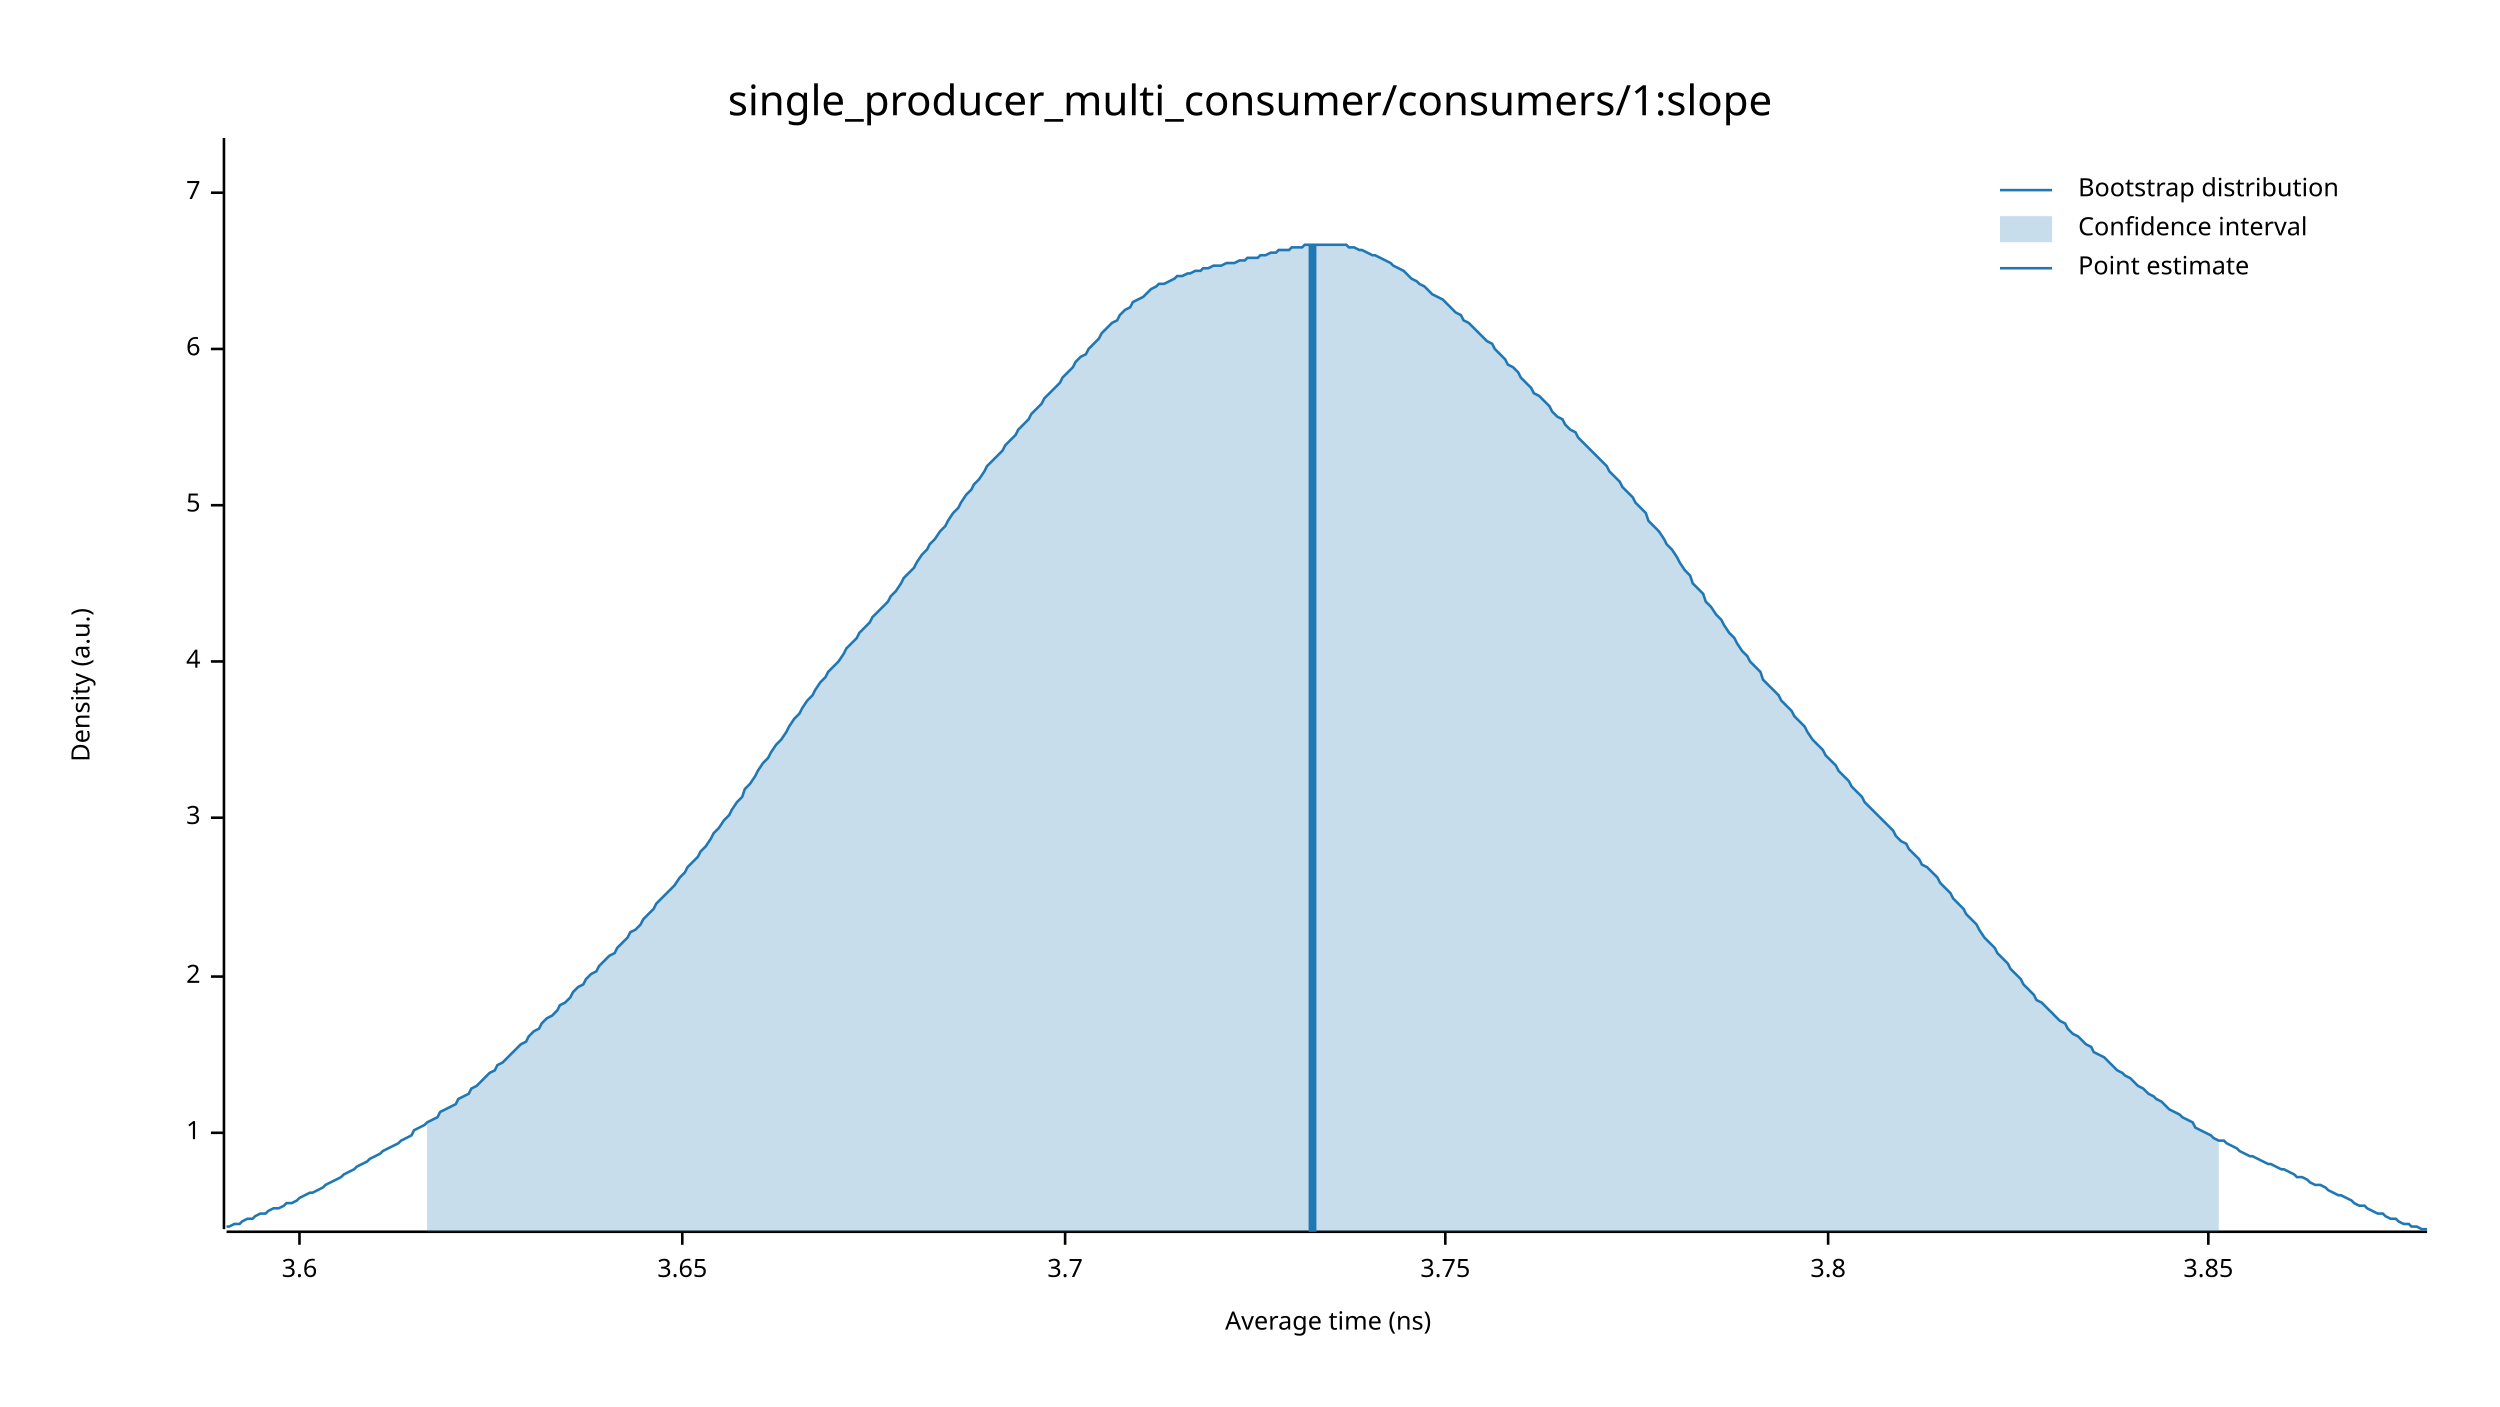
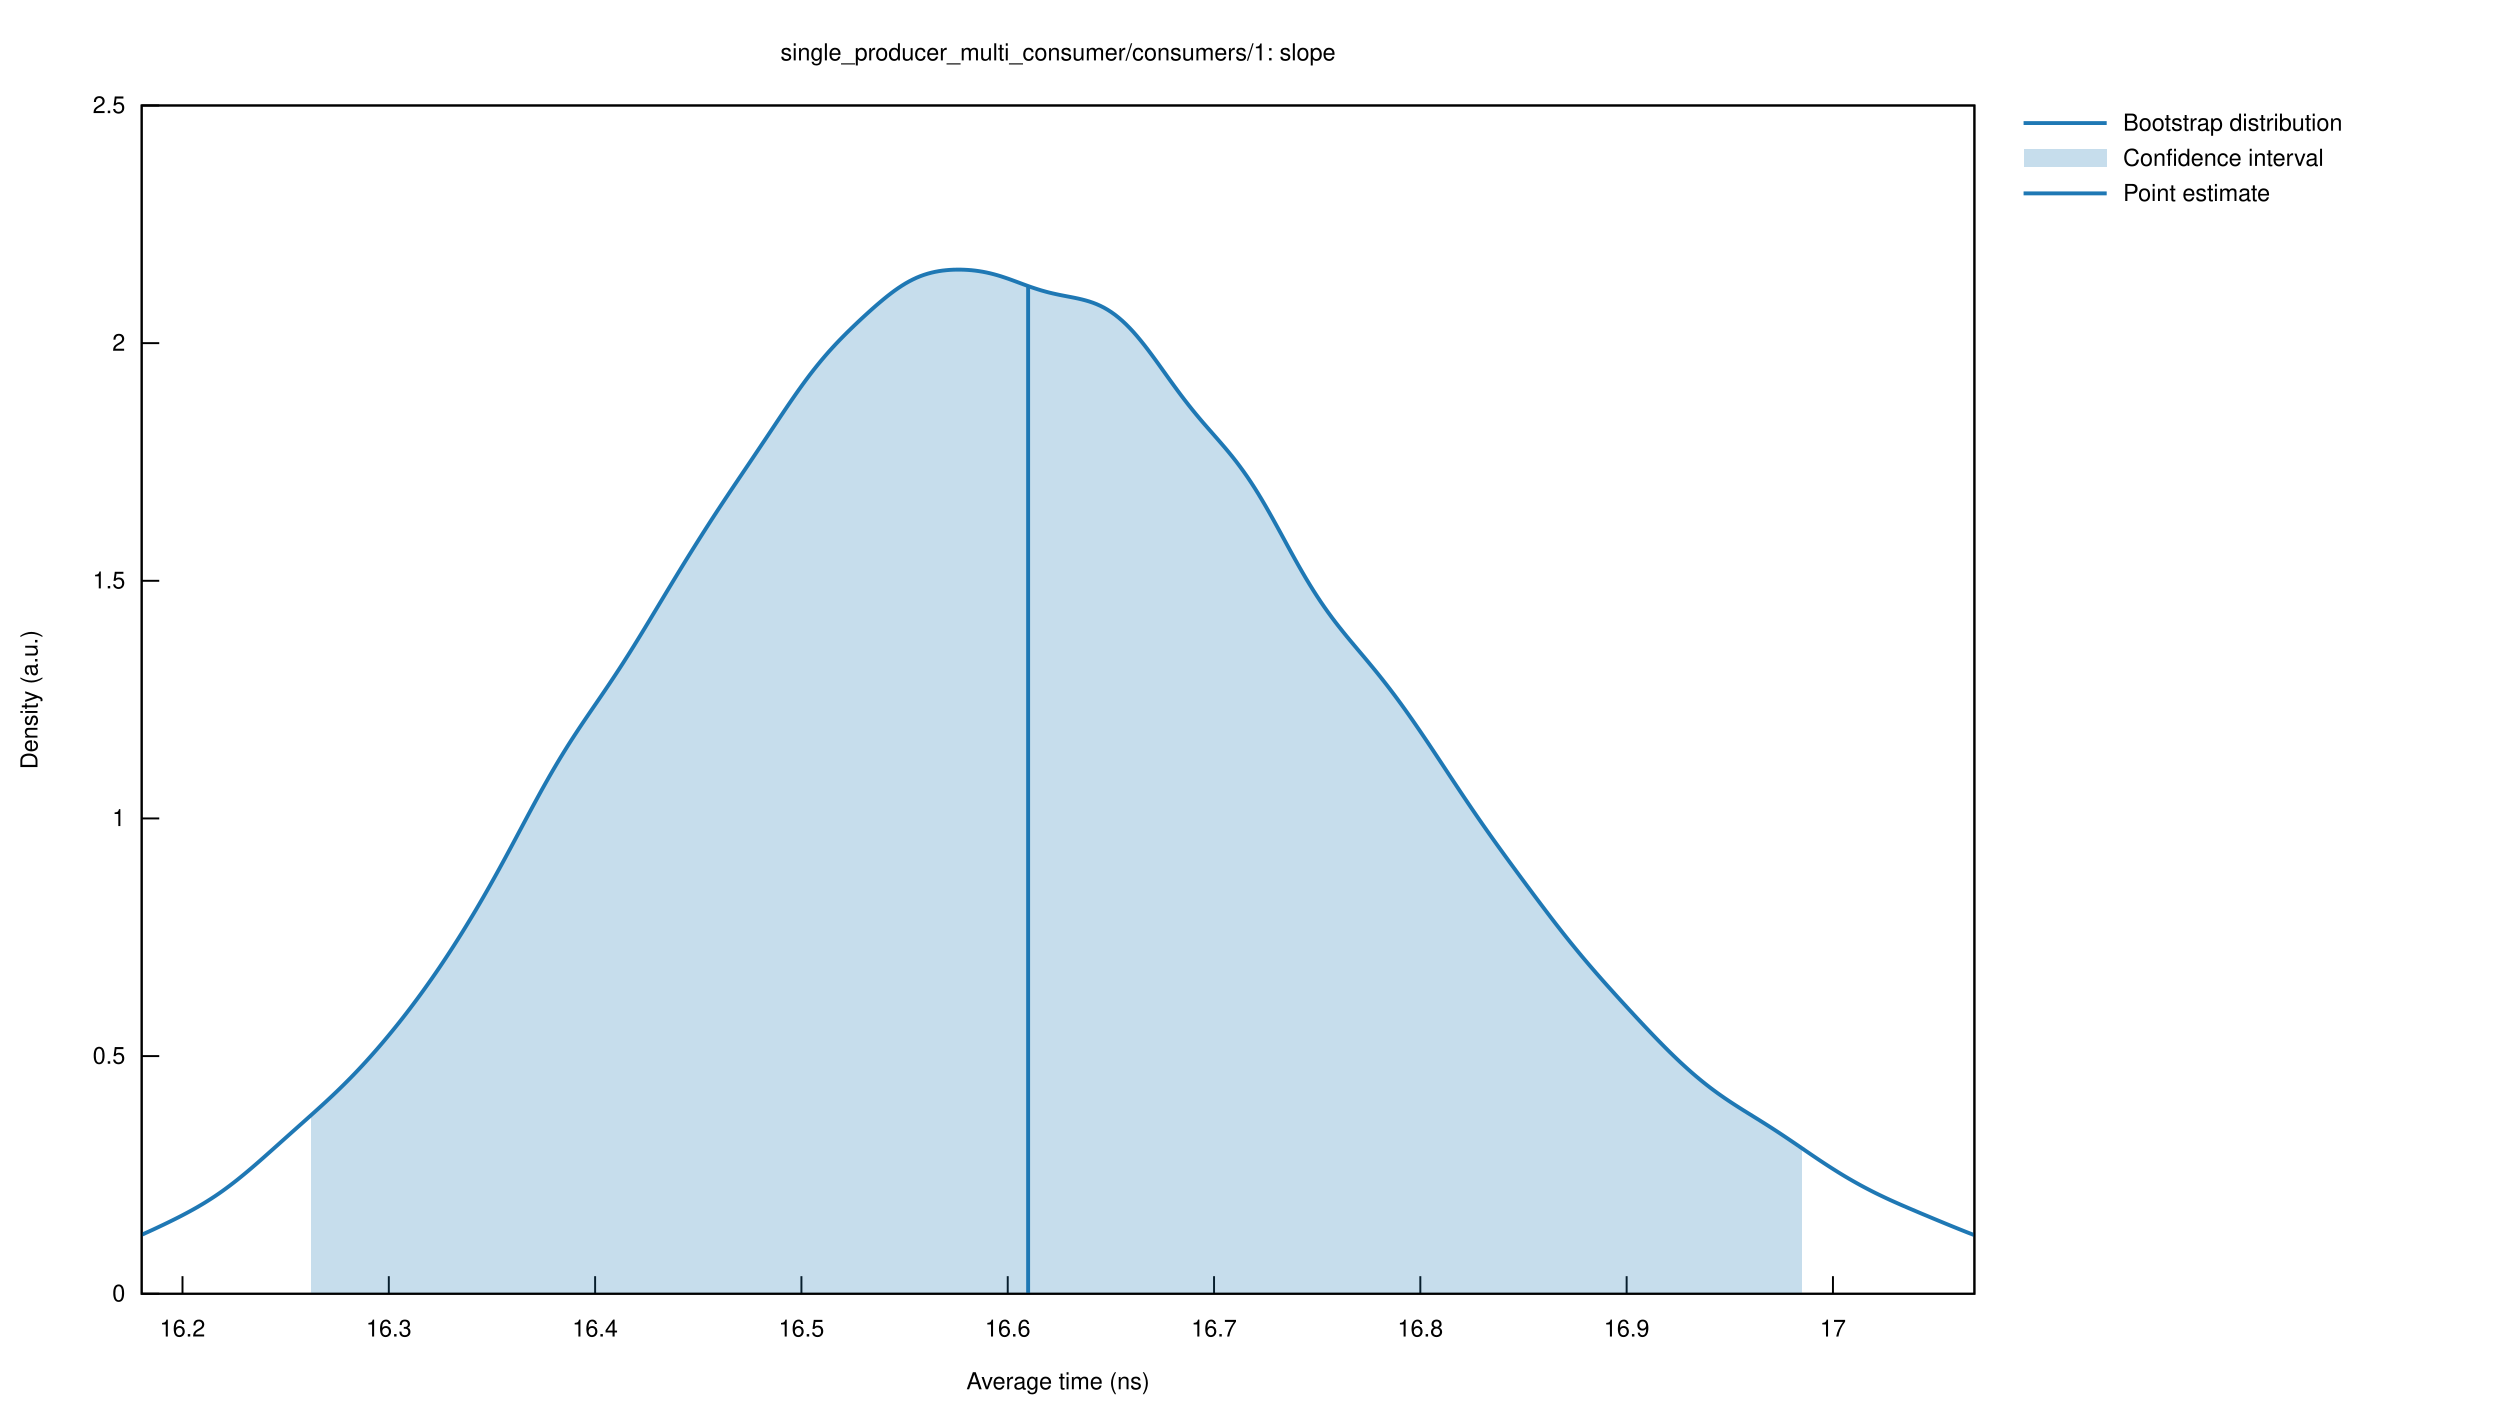
- <svg xmlns="http://www.w3.org/2000/svg" width="960" height="540" viewBox="0 0 960 540">
-   <text x="480" y="32" dy="0.76em" text-anchor="middle" font-family="sans-serif" font-size="16.129" opacity="1" fill="#000000">
- single_producer_multi_consumer/consumers/1:slope
- </text>
-   <text x="27" y="263" dy="0.76em" text-anchor="middle" font-family="sans-serif" font-size="9.677" opacity="1" fill="#000000" transform="rotate(270, 27, 263)">
- Density (a.u.)
- </text>
-   <text x="510" y="513" dy="-0.5ex" text-anchor="middle" font-family="sans-serif" font-size="9.677" opacity="1" fill="#000000">
- Average time (ns)
- </text>
-   <polyline fill="none" opacity="1" stroke="#000000" stroke-width="1" points="86,53 86,472 " />
-   <text x="77" y="435" dy="0.5ex" text-anchor="end" font-family="sans-serif" font-size="9.677" opacity="1" fill="#000000">
- 1
- </text>
-   <polyline fill="none" opacity="1" stroke="#000000" stroke-width="1" points="81,435 86,435 " />
-   <text x="77" y="375" dy="0.5ex" text-anchor="end" font-family="sans-serif" font-size="9.677" opacity="1" fill="#000000">
- 2
- </text>
-   <polyline fill="none" opacity="1" stroke="#000000" stroke-width="1" points="81,375 86,375 " />
-   <text x="77" y="314" dy="0.5ex" text-anchor="end" font-family="sans-serif" font-size="9.677" opacity="1" fill="#000000">
- 3
- </text>
-   <polyline fill="none" opacity="1" stroke="#000000" stroke-width="1" points="81,314 86,314 " />
-   <text x="77" y="254" dy="0.5ex" text-anchor="end" font-family="sans-serif" font-size="9.677" opacity="1" fill="#000000">
- 4
- </text>
-   <polyline fill="none" opacity="1" stroke="#000000" stroke-width="1" points="81,254 86,254 " />
-   <text x="77" y="194" dy="0.5ex" text-anchor="end" font-family="sans-serif" font-size="9.677" opacity="1" fill="#000000">
- 5
- </text>
-   <polyline fill="none" opacity="1" stroke="#000000" stroke-width="1" points="81,194 86,194 " />
-   <text x="77" y="134" dy="0.5ex" text-anchor="end" font-family="sans-serif" font-size="9.677" opacity="1" fill="#000000">
- 6
- </text>
-   <polyline fill="none" opacity="1" stroke="#000000" stroke-width="1" points="81,134 86,134 " />
-   <text x="77" y="74" dy="0.5ex" text-anchor="end" font-family="sans-serif" font-size="9.677" opacity="1" fill="#000000">
- 7
- </text>
-   <polyline fill="none" opacity="1" stroke="#000000" stroke-width="1" points="81,74 86,74 " />
-   <polyline fill="none" opacity="1" stroke="#000000" stroke-width="1" points="87,473 932,473 " />
-   <text x="115" y="483" dy="0.76em" text-anchor="middle" font-family="sans-serif" font-size="9.677" opacity="1" fill="#000000">
- 3.6
- </text>
-   <polyline fill="none" opacity="1" stroke="#000000" stroke-width="1" points="115,473 115,478 " />
-   <text x="262" y="483" dy="0.76em" text-anchor="middle" font-family="sans-serif" font-size="9.677" opacity="1" fill="#000000">
- 3.65
- </text>
-   <polyline fill="none" opacity="1" stroke="#000000" stroke-width="1" points="262,473 262,478 " />
-   <text x="409" y="483" dy="0.76em" text-anchor="middle" font-family="sans-serif" font-size="9.677" opacity="1" fill="#000000">
- 3.7
- </text>
-   <polyline fill="none" opacity="1" stroke="#000000" stroke-width="1" points="409,473 409,478 " />
-   <text x="555" y="483" dy="0.76em" text-anchor="middle" font-family="sans-serif" font-size="9.677" opacity="1" fill="#000000">
- 3.75
- </text>
-   <polyline fill="none" opacity="1" stroke="#000000" stroke-width="1" points="555,473 555,478 " />
-   <text x="702" y="483" dy="0.76em" text-anchor="middle" font-family="sans-serif" font-size="9.677" opacity="1" fill="#000000">
- 3.8
- </text>
-   <polyline fill="none" opacity="1" stroke="#000000" stroke-width="1" points="702,473 702,478 " />
-   <text x="848" y="483" dy="0.76em" text-anchor="middle" font-family="sans-serif" font-size="9.677" opacity="1" fill="#000000">
- 3.85
- </text>
-   <polyline fill="none" opacity="1" stroke="#000000" stroke-width="1" points="848,473 848,478 " />
-   <polyline fill="none" opacity="1" stroke="#1F78B4" stroke-width="1" points="87,471 88,471 90,470 92,470 93,469 95,468 97,468 98,467 100,466 102,466 103,465 105,464 107,464 109,463 110,462 112,462 114,461 115,460 117,459 119,458 120,458 122,457 124,456 125,455 127,454 129,453 131,452 132,451 134,450 136,449 137,448 139,447 141,446 142,445 144,444 146,443 147,442 149,441 151,440 153,439 154,438 156,437 158,436 159,434 161,433 163,432 164,431 166,430 168,429 169,427 171,426 173,425 175,424 176,422 178,421 180,420 181,418 183,417 185,415 186,414 188,412 190,411 191,409 193,408 195,406 197,404 198,403 200,401 202,400 203,398 205,396 207,395 208,393 210,391 212,390 214,388 215,386 217,385 219,383 220,381 222,379 224,378 225,376 227,374 229,373 230,371 232,369 234,367 236,366 237,364 239,362 241,360 242,358 244,357 246,355 247,353 249,351 251,349 252,347 254,345 256,343 258,341 259,340 261,337 263,335 264,333 266,331 268,329 269,327 271,325 273,322 274,320 276,318 278,315 280,313 281,311 283,308 285,306 286,303 288,301 290,298 291,296 293,293 295,291 296,289 298,286 300,284 302,281 303,279 305,276 307,274 308,272 310,269 312,267 313,265 315,262 317,260 318,258 320,256 322,254 324,251 325,249 327,247 329,245 330,243 332,241 334,239 335,237 337,235 339,233 341,231 342,229 344,227 346,224 347,222 349,220 351,218 352,216 354,213 356,211 357,209 359,207 361,204 363,202 364,200 366,197 368,195 369,193 371,190 373,188 374,186 376,184 378,181 379,179 381,177 383,175 385,173 386,171 388,169 390,167 391,165 393,163 395,161 396,159 398,157 400,155 401,153 403,151 405,149 407,147 408,145 410,143 412,141 413,139 415,137 417,136 418,134 420,132 422,130 423,128 425,126 427,124 429,123 430,121 432,119 434,118 435,116 437,115 439,114 440,113 442,111 444,110 445,109 447,109 449,108 451,107 452,106 454,106 456,105 457,105 459,104 461,104 462,103 464,103 466,102 468,102 469,102 471,101 473,101 474,101 476,100 478,100 479,99 481,99 483,99 484,98 486,98 488,97 490,97 491,96 493,96 495,96 496,95 498,95 500,95 501,94 503,94 505,94 506,94 508,94 510,94 512,94 513,94 515,94 517,94 518,95 520,95 522,96 523,96 525,97 527,98 528,98 530,99 532,100 534,101 535,102 537,103 539,104 540,105 542,107 544,108 545,109 547,110 549,112 550,113 552,114 554,115 556,117 557,118 559,120 561,121 562,123 564,124 566,126 567,127 569,129 571,131 573,132 574,134 576,136 578,138 579,140 581,141 583,143 584,145 586,147 588,149 589,151 591,152 593,154 595,156 596,158 598,160 600,161 601,163 603,165 605,166 606,168 608,170 610,172 611,173 613,175 615,177 617,179 618,181 620,183 622,185 623,187 625,189 627,191 628,193 630,195 632,197 633,200 635,202 637,204 639,207 640,209 642,211 644,214 645,216 647,219 649,221 650,224 652,226 654,228 655,231 657,233 659,236 661,238 662,240 664,243 666,245 667,247 669,250 671,252 672,254 674,256 676,258 677,261 679,263 681,265 683,267 684,269 686,271 688,273 689,275 691,277 693,279 694,281 696,284 698,286 700,288 701,290 703,292 705,294 706,296 708,298 710,300 711,302 713,304 715,306 716,308 718,310 720,312 722,314 723,315 725,317 727,319 728,321 730,323 732,324 733,326 735,328 737,330 738,332 740,333 742,335 744,337 745,339 747,341 749,343 750,345 752,347 754,349 755,351 757,353 759,355 760,357 762,360 764,362 766,364 767,366 769,368 771,370 772,372 774,374 776,376 777,378 779,380 781,382 782,384 784,385 786,387 788,389 789,390 791,392 793,393 794,395 796,397 798,398 799,399 801,401 803,402 804,404 806,405 808,406 810,408 811,409 813,411 815,412 816,413 818,414 820,416 821,417 823,418 825,420 827,421 828,422 830,423 832,425 833,426 835,427 837,428 838,429 840,430 842,431 843,433 845,434 847,435 849,436 850,437 852,438 854,438 855,439 857,440 859,441 860,442 862,443 864,444 865,444 867,445 869,446 871,447 872,447 874,448 876,449 877,449 879,450 881,451 882,452 884,452 886,453 887,454 889,455 891,455 893,456 894,457 896,458 898,459 899,459 901,460 903,461 904,462 906,463 908,463 909,464 911,465 913,466 915,466 916,467 918,468 920,468 921,469 923,470 925,470 926,471 928,471 930,472 932,472 " />
-   <polygon opacity="0.25" fill="#1F78B4" points="164,431 166,430 168,429 169,427 171,426 173,425 175,424 176,422 178,421 180,420 181,418 183,417 185,415 186,414 188,412 190,411 191,409 193,408 195,406 197,404 198,403 200,401 202,400 203,398 205,396 207,395 208,393 210,391 212,390 214,388 215,386 217,385 219,383 220,381 222,379 224,378 225,376 227,374 229,373 230,371 232,369 234,367 236,366 237,364 239,362 241,360 242,358 244,357 246,355 247,353 249,351 251,349 252,347 254,345 256,343 258,341 259,340 261,337 263,335 264,333 266,331 268,329 269,327 271,325 273,322 274,320 276,318 278,315 280,313 281,311 283,308 285,306 286,303 288,301 290,298 291,296 293,293 295,291 296,289 298,286 300,284 302,281 303,279 305,276 307,274 308,272 310,269 312,267 313,265 315,262 317,260 318,258 320,256 322,254 324,251 325,249 327,247 329,245 330,243 332,241 334,239 335,237 337,235 339,233 341,231 342,229 344,227 346,224 347,222 349,220 351,218 352,216 354,213 356,211 357,209 359,207 361,204 363,202 364,200 366,197 368,195 369,193 371,190 373,188 374,186 376,184 378,181 379,179 381,177 383,175 385,173 386,171 388,169 390,167 391,165 393,163 395,161 396,159 398,157 400,155 401,153 403,151 405,149 407,147 408,145 410,143 412,141 413,139 415,137 417,136 418,134 420,132 422,130 423,128 425,126 427,124 429,123 430,121 432,119 434,118 435,116 437,115 439,114 440,113 442,111 444,110 445,109 447,109 449,108 451,107 452,106 454,106 456,105 457,105 459,104 461,104 462,103 464,103 466,102 468,102 469,102 471,101 473,101 474,101 476,100 478,100 479,99 481,99 483,99 484,98 486,98 488,97 490,97 491,96 493,96 495,96 496,95 498,95 500,95 501,94 503,94 505,94 506,94 508,94 510,94 512,94 513,94 515,94 517,94 518,95 520,95 522,96 523,96 525,97 527,98 528,98 530,99 532,100 534,101 535,102 537,103 539,104 540,105 542,107 544,108 545,109 547,110 549,112 550,113 552,114 554,115 556,117 557,118 559,120 561,121 562,123 564,124 566,126 567,127 569,129 571,131 573,132 574,134 576,136 578,138 579,140 581,141 583,143 584,145 586,147 588,149 589,151 591,152 593,154 595,156 596,158 598,160 600,161 601,163 603,165 605,166 606,168 608,170 610,172 611,173 613,175 615,177 617,179 618,181 620,183 622,185 623,187 625,189 627,191 628,193 630,195 632,197 633,200 635,202 637,204 639,207 640,209 642,211 644,214 645,216 647,219 649,221 650,224 652,226 654,228 655,231 657,233 659,236 661,238 662,240 664,243 666,245 667,247 669,250 671,252 672,254 674,256 676,258 677,261 679,263 681,265 683,267 684,269 686,271 688,273 689,275 691,277 693,279 694,281 696,284 698,286 700,288 701,290 703,292 705,294 706,296 708,298 710,300 711,302 713,304 715,306 716,308 718,310 720,312 722,314 723,315 725,317 727,319 728,321 730,323 732,324 733,326 735,328 737,330 738,332 740,333 742,335 744,337 745,339 747,341 749,343 750,345 752,347 754,349 755,351 757,353 759,355 760,357 762,360 764,362 766,364 767,366 769,368 771,370 772,372 774,374 776,376 777,378 779,380 781,382 782,384 784,385 786,387 788,389 789,390 791,392 793,393 794,395 796,397 798,398 799,399 801,401 803,402 804,404 806,405 808,406 810,408 811,409 813,411 815,412 816,413 818,414 820,416 821,417 823,418 825,420 827,421 828,422 830,423 832,425 833,426 835,427 837,428 838,429 840,430 842,431 843,433 845,434 847,435 849,436 850,437 852,438 852,473 164,473 " />
-   <polyline fill="none" opacity="1" stroke="#1F78B4" stroke-width="3" points="504,473 504,94 " />
-   <text x="798" y="68" dy="0.76em" text-anchor="start" font-family="sans-serif" font-size="9.677" opacity="1" fill="#000000">
- Bootstrap distribution
- </text>
-   <text x="798" y="83" dy="0.76em" text-anchor="start" font-family="sans-serif" font-size="9.677" opacity="1" fill="#000000">
- Confidence interval
- </text>
-   <text x="798" y="98" dy="0.76em" text-anchor="start" font-family="sans-serif" font-size="9.677" opacity="1" fill="#000000">
- Point estimate
- </text>
-   <polyline fill="none" opacity="1" stroke="#1F78B4" stroke-width="1" points="768,73 788,73 " />
-   <rect x="768" y="83" width="20" height="10" opacity="0.25" fill="#1F78B4" stroke="none" />
-   <polyline fill="none" opacity="1" stroke="#1F78B4" stroke-width="1" points="768,103 788,103 " />
+ <svg xmlns="http://www.w3.org/2000/svg" xmlns:xlink="http://www.w3.org/1999/xlink" viewBox="0 0 1280 720">
+   <g id="gnuplot_canvas">
+     <rect x="0" y="0" width="1280" height="720" fill="none" />
+     <defs>
+       <circle id="gpDot" r="0.5" stroke-width="0.5" stroke="currentColor" />
+       <path id="gpPt0" stroke-width="0.222" stroke="currentColor" d="M-1,0 h2 M0,-1 v2" />
+       <path id="gpPt1" stroke-width="0.222" stroke="currentColor" d="M-1,-1 L1,1 M1,-1 L-1,1" />
+       <path id="gpPt2" stroke-width="0.222" stroke="currentColor" d="M-1,0 L1,0 M0,-1 L0,1 M-1,-1 L1,1 M-1,1 L1,-1" />
+       <rect id="gpPt3" stroke-width="0.222" stroke="currentColor" x="-1" y="-1" width="2" height="2" />
+       <rect id="gpPt4" stroke-width="0.222" stroke="currentColor" fill="currentColor" x="-1" y="-1" width="2" height="2" />
+       <circle id="gpPt5" stroke-width="0.222" stroke="currentColor" cx="0" cy="0" r="1" />
+       <use xlink:href="#gpPt5" id="gpPt6" fill="currentColor" stroke="none" />
+       <path id="gpPt7" stroke-width="0.222" stroke="currentColor" d="M0,-1.33 L-1.33,0.67 L1.33,0.67 z" />
+       <use xlink:href="#gpPt7" id="gpPt8" fill="currentColor" stroke="none" />
+       <use xlink:href="#gpPt7" id="gpPt9" stroke="currentColor" transform="rotate(180)" />
+       <use xlink:href="#gpPt9" id="gpPt10" fill="currentColor" stroke="none" />
+       <use xlink:href="#gpPt3" id="gpPt11" stroke="currentColor" transform="rotate(45)" />
+       <use xlink:href="#gpPt11" id="gpPt12" fill="currentColor" stroke="none" />
+       <path id="gpPt13" stroke-width="0.222" stroke="currentColor" d="M0,1.330 L1.265,0.411 L0.782,-1.067 L-0.782,-1.076 L-1.265,0.411 z" />
+       <use xlink:href="#gpPt13" id="gpPt14" fill="currentColor" stroke="none" />
+       <filter id="textbox" filterUnits="objectBoundingBox" x="0" y="0" height="1" width="1">
+         <feFlood flood-color="white" flood-opacity="1" result="bgnd" />
+         <feComposite in="SourceGraphic" in2="bgnd" operator="atop" />
+       </filter>
+       <filter id="greybox" filterUnits="objectBoundingBox" x="0" y="0" height="1" width="1">
+         <feFlood flood-color="lightgrey" flood-opacity="1" result="grey" />
+         <feComposite in="SourceGraphic" in2="grey" operator="atop" />
+       </filter>
+     </defs>
+     <g fill="none" color="white" stroke="currentColor" stroke-width="1.00" stroke-linecap="butt" stroke-linejoin="miter">
+ </g>
+     <g fill="none" color="black" stroke="currentColor" stroke-width="1.00" stroke-linecap="butt" stroke-linejoin="miter">
+       <path stroke="black" d="M72.53,662.40 L81.53,662.40  " />
+       <g transform="translate(64.14,666.30)" stroke="none" fill="black" font-family="Helvetica" font-size="12.00" text-anchor="end">
+         <text>
+           <tspan font-family="Helvetica"> 0</tspan>
+         </text>
+       </g>
+     </g>
+     <g fill="none" color="black" stroke="currentColor" stroke-width="1.00" stroke-linecap="butt" stroke-linejoin="miter">
+       <path stroke="black" d="M72.53,540.72 L81.53,540.72  " />
+       <g transform="translate(64.14,544.62)" stroke="none" fill="black" font-family="Helvetica" font-size="12.00" text-anchor="end">
+         <text>
+           <tspan font-family="Helvetica"> 0.5</tspan>
+         </text>
+       </g>
+     </g>
+     <g fill="none" color="black" stroke="currentColor" stroke-width="1.00" stroke-linecap="butt" stroke-linejoin="miter">
+       <path stroke="black" d="M72.53,419.04 L81.53,419.04  " />
+       <g transform="translate(64.14,422.94)" stroke="none" fill="black" font-family="Helvetica" font-size="12.00" text-anchor="end">
+         <text>
+           <tspan font-family="Helvetica"> 1</tspan>
+         </text>
+       </g>
+     </g>
+     <g fill="none" color="black" stroke="currentColor" stroke-width="1.00" stroke-linecap="butt" stroke-linejoin="miter">
+       <path stroke="black" d="M72.53,297.37 L81.53,297.37  " />
+       <g transform="translate(64.14,301.27)" stroke="none" fill="black" font-family="Helvetica" font-size="12.00" text-anchor="end">
+         <text>
+           <tspan font-family="Helvetica"> 1.5</tspan>
+         </text>
+       </g>
+     </g>
+     <g fill="none" color="black" stroke="currentColor" stroke-width="1.00" stroke-linecap="butt" stroke-linejoin="miter">
+       <path stroke="black" d="M72.53,175.69 L81.53,175.69  " />
+       <g transform="translate(64.14,179.59)" stroke="none" fill="black" font-family="Helvetica" font-size="12.00" text-anchor="end">
+         <text>
+           <tspan font-family="Helvetica"> 2</tspan>
+         </text>
+       </g>
+     </g>
+     <g fill="none" color="black" stroke="currentColor" stroke-width="1.00" stroke-linecap="butt" stroke-linejoin="miter">
+       <path stroke="black" d="M72.53,54.01 L81.53,54.01  " />
+       <g transform="translate(64.14,57.91)" stroke="none" fill="black" font-family="Helvetica" font-size="12.00" text-anchor="end">
+         <text>
+           <tspan font-family="Helvetica"> 2.5</tspan>
+         </text>
+       </g>
+     </g>
+     <g fill="none" color="black" stroke="currentColor" stroke-width="1.00" stroke-linecap="butt" stroke-linejoin="miter">
+       <path stroke="black" d="M93.44,662.40 L93.44,653.40  " />
+       <g transform="translate(93.44,684.30)" stroke="none" fill="black" font-family="Helvetica" font-size="12.00" text-anchor="middle">
+         <text>
+           <tspan font-family="Helvetica"> 16.2</tspan>
+         </text>
+       </g>
+     </g>
+     <g fill="none" color="black" stroke="currentColor" stroke-width="1.00" stroke-linecap="butt" stroke-linejoin="miter">
+       <path stroke="black" d="M199.07,662.40 L199.07,653.40  " />
+       <g transform="translate(199.07,684.30)" stroke="none" fill="black" font-family="Helvetica" font-size="12.00" text-anchor="middle">
+         <text>
+           <tspan font-family="Helvetica"> 16.3</tspan>
+         </text>
+       </g>
+     </g>
+     <g fill="none" color="black" stroke="currentColor" stroke-width="1.00" stroke-linecap="butt" stroke-linejoin="miter">
+       <path stroke="black" d="M304.70,662.40 L304.70,653.40  " />
+       <g transform="translate(304.70,684.30)" stroke="none" fill="black" font-family="Helvetica" font-size="12.00" text-anchor="middle">
+         <text>
+           <tspan font-family="Helvetica"> 16.4</tspan>
+         </text>
+       </g>
+     </g>
+     <g fill="none" color="black" stroke="currentColor" stroke-width="1.00" stroke-linecap="butt" stroke-linejoin="miter">
+       <path stroke="black" d="M410.33,662.40 L410.33,653.40  " />
+       <g transform="translate(410.33,684.30)" stroke="none" fill="black" font-family="Helvetica" font-size="12.00" text-anchor="middle">
+         <text>
+           <tspan font-family="Helvetica"> 16.5</tspan>
+         </text>
+       </g>
+     </g>
+     <g fill="none" color="black" stroke="currentColor" stroke-width="1.00" stroke-linecap="butt" stroke-linejoin="miter">
+       <path stroke="black" d="M515.96,662.40 L515.96,653.40  " />
+       <g transform="translate(515.96,684.30)" stroke="none" fill="black" font-family="Helvetica" font-size="12.00" text-anchor="middle">
+         <text>
+           <tspan font-family="Helvetica"> 16.6</tspan>
+         </text>
+       </g>
+     </g>
+     <g fill="none" color="black" stroke="currentColor" stroke-width="1.00" stroke-linecap="butt" stroke-linejoin="miter">
+       <path stroke="black" d="M621.59,662.40 L621.59,653.40  " />
+       <g transform="translate(621.59,684.30)" stroke="none" fill="black" font-family="Helvetica" font-size="12.00" text-anchor="middle">
+         <text>
+           <tspan font-family="Helvetica"> 16.7</tspan>
+         </text>
+       </g>
+     </g>
+     <g fill="none" color="black" stroke="currentColor" stroke-width="1.00" stroke-linecap="butt" stroke-linejoin="miter">
+       <path stroke="black" d="M727.21,662.40 L727.21,653.40  " />
+       <g transform="translate(727.21,684.30)" stroke="none" fill="black" font-family="Helvetica" font-size="12.00" text-anchor="middle">
+         <text>
+           <tspan font-family="Helvetica"> 16.8</tspan>
+         </text>
+       </g>
+     </g>
+     <g fill="none" color="black" stroke="currentColor" stroke-width="1.00" stroke-linecap="butt" stroke-linejoin="miter">
+       <path stroke="black" d="M832.84,662.40 L832.84,653.40  " />
+       <g transform="translate(832.84,684.30)" stroke="none" fill="black" font-family="Helvetica" font-size="12.00" text-anchor="middle">
+         <text>
+           <tspan font-family="Helvetica"> 16.9</tspan>
+         </text>
+       </g>
+     </g>
+     <g fill="none" color="black" stroke="currentColor" stroke-width="1.00" stroke-linecap="butt" stroke-linejoin="miter">
+       <path stroke="black" d="M938.47,662.40 L938.47,653.40  " />
+       <g transform="translate(938.47,684.30)" stroke="none" fill="black" font-family="Helvetica" font-size="12.00" text-anchor="middle">
+         <text>
+           <tspan font-family="Helvetica"> 17</tspan>
+         </text>
+       </g>
+     </g>
+     <g fill="none" color="black" stroke="currentColor" stroke-width="1.00" stroke-linecap="butt" stroke-linejoin="miter">
+ </g>
+     <g fill="none" color="black" stroke="currentColor" stroke-width="1.00" stroke-linecap="butt" stroke-linejoin="miter">
+       <path stroke="black" d="M72.53,54.01 L72.53,662.40 L1010.90,662.40 L1010.90,54.01 L72.53,54.01 Z  " />
+     </g>
+     <g fill="none" color="black" stroke="currentColor" stroke-width="1.00" stroke-linecap="butt" stroke-linejoin="miter">
+ </g>
+     <g id="gnuplot_plot_1">
+       <g fill="none" color="white" stroke="black" stroke-width="2.00" stroke-linecap="butt" stroke-linejoin="miter">
+ </g>
+       <g fill="none" color="black" stroke="currentColor" stroke-width="2.00" stroke-linecap="butt" stroke-linejoin="miter">
+         <g transform="translate(1087.02,66.91)" stroke="none" fill="black" font-family="Helvetica" font-size="12.00" text-anchor="start">
+           <text>
+             <tspan font-family="Helvetica">Bootstrap distribution</tspan>
+           </text>
+         </g>
+       </g>
+       <g fill="none" color="black" stroke="currentColor" stroke-width="2.00" stroke-linecap="butt" stroke-linejoin="miter">
+         <path stroke="rgb( 31, 120, 180)" d="M1036.07,63.01 L1078.63,63.01 M72.53,632.21 L74.41,631.36 L76.29,630.51 L78.17,629.65 L80.05,628.77 L81.93,627.88   L83.81,626.99 L85.69,626.08 L87.57,625.16 L89.45,624.23 L91.34,623.28 L93.22,622.31 L95.10,621.32 L96.98,620.31   L98.86,619.28 L100.74,618.22 L102.62,617.12 L104.50,616.00 L106.38,614.83 L108.26,613.63 L110.14,612.40 L112.02,611.12   L113.90,609.80 L115.78,608.43 L117.66,607.03 L119.54,605.59 L121.42,604.12 L123.30,602.60 L125.18,601.06 L127.06,599.49   L128.95,597.89 L130.83,596.27 L132.71,594.63 L134.59,592.98 L136.47,591.31 L138.35,589.64 L140.23,587.96 L142.11,586.28   L143.99,584.60 L145.87,582.92 L147.75,581.24 L149.63,579.56 L151.51,577.89 L153.39,576.21 L155.27,574.54 L157.15,572.86   L159.03,571.18 L160.91,569.49 L162.79,567.80 L164.67,566.09 L166.56,564.36 L168.44,562.61 L170.32,560.85 L172.20,559.06   L174.08,557.24 L175.96,555.40 L177.84,553.52 L179.72,551.62 L181.60,549.68 L183.48,547.71 L185.36,545.70 L187.24,543.66   L189.12,541.58 L191.00,539.47 L192.88,537.33 L194.76,535.15 L196.64,532.94 L198.52,530.69 L200.40,528.41 L202.28,526.10   L204.17,523.75 L206.05,521.37 L207.93,518.95 L209.81,516.50 L211.69,514.01 L213.57,511.49 L215.45,508.93 L217.33,506.33   L219.21,503.69 L221.09,501.02 L222.97,498.31 L224.85,495.56 L226.73,492.76 L228.61,489.93 L230.49,487.06 L232.37,484.15   L234.25,481.20 L236.13,478.21 L238.01,475.18 L239.89,472.10 L241.78,468.99 L243.66,465.84 L245.54,462.64 L247.42,459.41   L249.30,456.13 L251.18,452.81 L253.06,449.46 L254.94,446.07 L256.82,442.64 L258.70,439.19 L260.58,435.70 L262.46,432.20   L264.34,428.68 L266.22,425.15 L268.10,421.62 L269.98,418.09 L271.86,414.58 L273.74,411.10 L275.62,407.65 L277.50,404.23   L279.39,400.87 L281.27,397.55 L283.15,394.30 L285.03,391.11 L286.91,387.97 L288.79,384.91 L290.67,381.90 L292.55,378.95   L294.43,376.06 L296.31,373.21 L298.19,370.40 L300.07,367.62 L301.95,364.86 L303.83,362.11 L305.71,359.37 L307.59,356.62   L309.47,353.86 L311.35,351.08 L313.23,348.27 L315.11,345.44 L317.00,342.56 L318.88,339.66 L320.76,336.71 L322.64,333.74   L324.52,330.73 L326.40,327.69 L328.28,324.62 L330.16,321.54 L332.04,318.44 L333.92,315.32 L335.80,312.20 L337.68,309.08   L339.56,305.96 L341.44,302.84 L343.32,299.73 L345.20,296.63 L347.08,293.54 L348.96,290.47 L350.84,287.41 L352.72,284.38   L354.61,281.36 L356.49,278.36 L358.37,275.38 L360.25,272.42 L362.13,269.49 L364.01,266.57 L365.89,263.68 L367.77,260.81   L369.65,257.96 L371.53,255.13 L373.41,252.31 L375.29,249.50 L377.17,246.71 L379.05,243.92 L380.93,241.13 L382.81,238.35   L384.69,235.56 L386.57,232.76 L388.45,229.96 L390.33,227.15 L392.22,224.34 L394.10,221.52 L395.98,218.70 L397.86,215.88   L399.74,213.07 L401.62,210.27 L403.50,207.50 L405.38,204.76 L407.26,202.05 L409.14,199.38 L411.02,196.77 L412.90,194.21   L414.78,191.71 L416.66,189.29 L418.54,186.93 L420.42,184.64 L422.30,182.42 L424.18,180.26 L426.06,178.18 L427.94,176.15   L429.83,174.17 L431.71,172.25 L433.59,170.36 L435.47,168.52 L437.35,166.71 L439.23,164.92 L441.11,163.16 L442.99,161.43   L444.87,159.72 L446.75,158.03 L448.63,156.38 L450.51,154.77 L452.39,153.20 L454.27,151.67 L456.15,150.21 L458.03,148.81   L459.91,147.49 L461.79,146.25 L463.67,145.09 L465.55,144.03 L467.44,143.06 L469.32,142.18 L471.20,141.40 L473.08,140.72   L474.96,140.13 L476.84,139.62 L478.72,139.19 L480.60,138.84 L482.48,138.56 L484.36,138.35 L486.24,138.19 L488.12,138.09   L490.00,138.05 L491.88,138.05 L493.76,138.11 L495.64,138.21 L497.52,138.36 L499.40,138.57 L501.28,138.83 L503.16,139.14   L505.05,139.51 L506.93,139.93 L508.81,140.41 L510.69,140.93 L512.57,141.50 L514.45,142.12 L516.33,142.76 L518.21,143.44   L520.09,144.13 L521.97,144.83 L523.85,145.53 L525.73,146.22 L527.61,146.89 L529.49,147.53 L531.37,148.14 L533.25,148.72   L535.13,149.25 L537.01,149.75 L538.89,150.20 L540.77,150.62 L542.66,151.02 L544.54,151.39 L546.42,151.75 L548.30,152.11   L550.18,152.48 L552.06,152.88 L553.94,153.32 L555.82,153.81 L557.70,154.36 L559.58,155.00 L561.46,155.73 L563.34,156.57   L565.22,157.52 L567.10,158.60 L568.98,159.81 L570.86,161.15 L572.74,162.64 L574.62,164.26 L576.50,166.02 L578.38,167.92   L580.27,169.95 L582.15,172.10 L584.03,174.36 L585.91,176.71 L587.79,179.15 L589.67,181.66 L591.55,184.22 L593.43,186.82   L595.31,189.45 L597.19,192.08 L599.07,194.70 L600.95,197.29 L602.83,199.86 L604.71,202.38 L606.59,204.85 L608.47,207.26   L610.35,209.62 L612.23,211.93 L614.11,214.18 L615.99,216.39 L617.88,218.56 L619.76,220.71 L621.64,222.85 L623.52,224.99   L625.40,227.16 L627.28,229.35 L629.16,231.60 L631.04,233.91 L632.92,236.30 L634.80,238.79 L636.68,241.37 L638.56,244.05   L640.44,246.85 L642.32,249.75 L644.20,252.76 L646.08,255.88 L647.96,259.08 L649.84,262.37 L651.72,265.72 L653.60,269.12   L655.49,272.56 L657.37,276.01 L659.25,279.47 L661.13,282.90 L663.01,286.30 L664.89,289.64 L666.77,292.92 L668.65,296.13   L670.53,299.25 L672.41,302.28 L674.29,305.21 L676.17,308.05 L678.05,310.79 L679.93,313.44 L681.81,316.01 L683.69,318.50   L685.57,320.91 L687.45,323.27 L689.33,325.59 L691.21,327.86 L693.10,330.11 L694.98,332.35 L696.86,334.58 L698.74,336.81   L700.62,339.06 L702.50,341.33 L704.38,343.62 L706.26,345.95 L708.14,348.32 L710.02,350.72 L711.90,353.17 L713.78,355.65   L715.66,358.18 L717.54,360.75 L719.42,363.36 L721.30,366.01 L723.18,368.69 L725.06,371.41 L726.94,374.15 L728.82,376.92   L730.71,379.72 L732.59,382.53 L734.47,385.36 L736.35,388.20 L738.23,391.04 L740.11,393.89 L741.99,396.74 L743.87,399.58   L745.75,402.41 L747.63,405.24 L749.51,408.05 L751.39,410.84 L753.27,413.61 L755.15,416.37 L757.03,419.10 L758.91,421.81   L760.79,424.50 L762.67,427.16 L764.55,429.81 L766.43,432.44 L768.32,435.05 L770.20,437.65 L772.08,440.24 L773.96,442.81   L775.84,445.37 L777.72,447.93 L779.60,450.47 L781.48,453.01 L783.36,455.54 L785.24,458.07 L787.12,460.58 L789.00,463.08   L790.88,465.57 L792.76,468.05 L794.64,470.51 L796.52,472.95 L798.40,475.36 L800.28,477.76 L802.16,480.13 L804.04,482.47   L805.93,484.79 L807.81,487.08 L809.69,489.35 L811.57,491.58 L813.45,493.80 L815.33,495.98 L817.21,498.15 L819.09,500.29   L820.97,502.42 L822.85,504.53 L824.73,506.62 L826.61,508.71 L828.49,510.78 L830.37,512.84 L832.25,514.89 L834.13,516.94   L836.01,518.97 L837.89,521.00 L839.77,523.01 L841.65,525.02 L843.54,527.01 L845.42,528.99 L847.30,530.95 L849.18,532.89   L851.06,534.80 L852.94,536.70 L854.82,538.57 L856.70,540.40 L858.58,542.21 L860.46,543.99 L862.34,545.72 L864.22,547.42   L866.10,549.09 L867.98,550.71 L869.86,552.29 L871.74,553.83 L873.62,555.33 L875.50,556.79 L877.38,558.20 L879.26,559.58   L881.15,560.92 L883.03,562.23 L884.91,563.50 L886.79,564.74 L888.67,565.96 L890.55,567.16 L892.43,568.35 L894.31,569.52   L896.19,570.68 L898.07,571.85 L899.95,573.01 L901.83,574.19 L903.71,575.37 L905.59,576.56 L907.47,577.77 L909.35,578.99   L911.23,580.22 L913.11,581.47 L914.99,582.73 L916.87,584.00 L918.76,585.28 L920.64,586.57 L922.52,587.86 L924.40,589.15   L926.28,590.43 L928.16,591.71 L930.04,592.98 L931.92,594.24 L933.80,595.48 L935.68,596.71 L937.56,597.92 L939.44,599.11   L941.32,600.29 L943.20,601.44 L945.08,602.57 L946.96,603.67 L948.84,604.75 L950.72,605.81 L952.60,606.85 L954.48,607.86   L956.37,608.85 L958.25,609.82 L960.13,610.77 L962.01,611.69 L963.89,612.59 L965.77,613.48 L967.65,614.35 L969.53,615.20   L971.41,616.04 L973.29,616.87 L975.17,617.68 L977.05,618.49 L978.93,619.29 L980.81,620.09 L982.69,620.89 L984.57,621.68   L986.45,622.46 L988.33,623.25 L990.21,624.04 L992.09,624.82 L993.98,625.60 L995.86,626.38 L997.74,627.15 L999.62,627.92   L1001.50,628.68 L1003.38,629.44 L1005.26,630.19 L1007.14,630.94 L1009.02,631.67 L1010.90,632.40  " />
+       </g>
+     </g>
+     <g id="gnuplot_plot_2">
+       <g fill="none" color="white" stroke="rgb( 31, 120, 180)" stroke-width="1.00" stroke-linecap="butt" stroke-linejoin="miter">
+ </g>
+       <g fill="none" color="black" stroke="currentColor" stroke-width="1.00" stroke-linecap="butt" stroke-linejoin="miter">
+         <g transform="translate(1087.02,84.91)" stroke="none" fill="black" font-family="Helvetica" font-size="12.00" text-anchor="start">
+           <text>
+             <tspan font-family="Helvetica">Confidence interval</tspan>
+           </text>
+         </g>
+       </g>
+       <g fill="none" color="black" stroke="currentColor" stroke-width="1.00" stroke-linecap="butt" stroke-linejoin="miter">
+         <g stroke="none" shape-rendering="crispEdges">
+           <polygon fill="rgb( 31, 120, 180)" fill-opacity="0.25" points="1036.07,85.51 1078.63,85.51 1078.63,76.51 1036.07,76.51 " />
+           <polygon fill="rgb( 31, 120, 180)" fill-opacity="0.25" points="159.03,571.18 160.91,569.49 162.79,567.80 164.67,566.09 166.56,564.36 168.44,562.61 170.32,560.85 172.20,559.06 174.08,557.24 175.96,555.40 177.84,553.52 179.72,551.62 181.60,549.68 183.48,547.71 185.36,545.70 187.24,543.66 189.12,541.58 191.00,539.47 192.88,537.33 194.76,535.15 196.64,532.94 198.52,530.69 200.40,528.41 202.28,526.10 204.17,523.75 206.05,521.37 207.93,518.95 209.81,516.50 211.69,514.01 213.57,511.49 215.45,508.93 217.33,506.33 219.21,503.69 221.09,501.02 222.97,498.31 224.85,495.56 226.73,492.76 228.61,489.93 230.49,487.06 232.37,484.15 234.25,481.20 236.13,478.21 238.01,475.18 239.89,472.10 241.78,468.99 243.66,465.84 245.54,462.64 247.42,459.41 249.30,456.13 251.18,452.81 253.06,449.46 254.94,446.07 256.82,442.64 258.70,439.19 260.58,435.70 262.46,432.20 264.34,428.68 266.22,425.15 268.10,421.62 269.98,418.09 271.86,414.58 273.74,411.10 275.62,407.65 277.50,404.23 279.39,400.87 281.27,397.55 283.15,394.30 285.03,391.11 286.91,387.97 288.79,384.91 290.67,381.90 292.55,378.95 294.43,376.06 296.31,373.21 298.19,370.40 300.07,367.62 301.95,364.86 303.83,362.11 305.71,359.37 307.59,356.62 309.47,353.86 311.35,351.08 313.23,348.27 315.11,345.44 317.00,342.56 318.88,339.66 320.76,336.71 322.64,333.74 324.52,330.73 326.40,327.69 328.28,324.62 330.16,321.54 332.04,318.44 333.92,315.32 335.80,312.20 337.68,309.08 339.56,305.96 341.44,302.84 343.32,299.73 345.20,296.63 347.08,293.54 348.96,290.47 350.84,287.41 352.72,284.38 354.61,281.36 356.49,278.36 358.37,275.38 360.25,272.42 362.13,269.49 364.01,266.57 365.89,263.68 367.77,260.81 369.65,257.96 371.53,255.13 373.41,252.31 375.29,249.50 377.17,246.71 379.05,243.92 380.93,241.13 382.81,238.35 384.69,235.56 386.57,232.76 388.45,229.96 390.33,227.15 392.22,224.34 394.10,221.52 395.98,218.70 397.86,215.88 399.74,213.07 401.62,210.27 403.50,207.50 405.38,204.76 407.26,202.05 409.14,199.38 411.02,196.77 412.90,194.21 414.78,191.71 416.66,189.29 418.54,186.93 420.42,184.64 422.30,182.42 424.18,180.26 426.06,178.18 427.94,176.15 429.83,174.17 431.71,172.25 433.59,170.36 435.47,168.52 437.35,166.71 439.23,164.92 441.11,163.16 442.99,161.43 444.87,159.72 446.75,158.03 448.63,156.38 450.51,154.77 452.39,153.20 454.27,151.67 456.15,150.21 458.03,148.81 459.91,147.49 461.79,146.25 463.67,145.09 465.55,144.03 467.44,143.06 469.32,142.18 471.20,141.40 473.08,140.72 474.96,140.13 476.84,139.62 478.72,139.19 480.60,138.84 482.48,138.56 484.36,138.35 486.24,138.19 488.12,138.09 490.00,138.05 491.88,138.05 493.76,138.11 495.64,138.21 497.52,138.36 499.40,138.57 501.28,138.83 503.16,139.14 505.05,139.51 506.93,139.93 508.81,140.41 510.69,140.93 512.57,141.50 514.45,142.12 516.33,142.76 518.21,143.44 520.09,144.13 521.97,144.83 523.85,145.53 525.73,146.22 527.61,146.89 529.49,147.53 531.37,148.14 533.25,148.72 535.13,149.25 537.01,149.75 538.89,150.20 540.77,150.62 542.66,151.02 544.54,151.39 546.42,151.75 548.30,152.11 550.18,152.48 552.06,152.88 553.94,153.32 555.82,153.81 557.70,154.36 559.58,155.00 561.46,155.73 563.34,156.57 565.22,157.52 567.10,158.60 568.98,159.81 570.86,161.15 572.74,162.64 574.62,164.26 576.50,166.02 578.38,167.92 580.27,169.95 582.15,172.10 584.03,174.36 585.91,176.71 587.79,179.15 589.67,181.66 591.55,184.22 593.43,186.82 595.31,189.45 597.19,192.08 599.07,194.70 600.95,197.29 602.83,199.86 604.71,202.38 606.59,204.85 608.47,207.26 610.35,209.62 612.23,211.93 614.11,214.18 615.99,216.39 617.88,218.56 619.76,220.71 621.64,222.85 623.52,224.99 625.40,227.16 627.28,229.35 629.16,231.60 631.04,233.91 632.92,236.30 634.80,238.79 636.68,241.37 638.56,244.05 640.44,246.85 642.32,249.75 644.20,252.76 646.08,255.88 647.96,259.08 649.84,262.37 651.72,265.72 653.60,269.12 655.49,272.56 657.37,276.01 659.25,279.47 661.13,282.90 663.01,286.30 664.89,289.64 666.77,292.92 668.65,296.13 670.53,299.25 672.41,302.28 674.29,305.21 676.17,308.05 678.05,310.79 679.93,313.44 681.81,316.01 683.69,318.50 685.57,320.91 687.45,323.27 689.33,325.59 691.21,327.86 693.10,330.11 694.98,332.35 696.86,334.58 698.74,336.81 700.62,339.06 702.50,341.33 704.38,343.62 706.26,345.95 708.14,348.32 710.02,350.72 711.90,353.17 713.78,355.65 715.66,358.18 717.54,360.75 719.42,363.36 721.30,366.01 723.18,368.69 725.06,371.41 726.94,374.15 728.82,376.92 730.71,379.72 732.59,382.53 734.47,385.36 736.35,388.20 738.23,391.04 740.11,393.89 741.99,396.74 743.87,399.58 745.75,402.41 747.63,405.24 749.51,408.05 751.39,410.84 753.27,413.61 755.15,416.37 757.03,419.10 758.91,421.81 760.79,424.50 762.67,427.16 764.55,429.81 766.43,432.44 768.32,435.05 770.20,437.65 772.08,440.24 773.96,442.81 775.84,445.37 777.72,447.93 779.60,450.47 781.48,453.01 783.36,455.54 785.24,458.07 787.12,460.58 789.00,463.08 790.88,465.57 792.76,468.05 794.64,470.51 796.52,472.95 798.40,475.36 800.28,477.76 802.16,480.13 804.04,482.47 805.93,484.79 807.81,487.08 809.69,489.35 811.57,491.58 813.45,493.80 815.33,495.98 817.21,498.15 819.09,500.29 820.97,502.42 822.85,504.53 824.73,506.62 826.61,508.71 828.49,510.78 830.37,512.84 832.25,514.89 834.13,516.94 836.01,518.97 837.89,521.00 839.77,523.01 841.65,525.02 843.54,527.01 845.42,528.99 847.30,530.95 849.18,532.89 851.06,534.80 852.94,536.70 854.82,538.57 856.70,540.40 858.58,542.21 860.46,543.99 862.34,545.72 864.22,547.42 866.10,549.09 867.98,550.71 869.86,552.29 871.74,553.83 873.62,555.33 875.50,556.79 877.38,558.20 879.26,559.58 881.15,560.92 883.03,562.23 884.91,563.50 886.79,564.74 888.67,565.96 890.55,567.16 892.43,568.35 894.31,569.52 896.19,570.68 898.07,571.85 899.95,573.01 901.83,574.19 903.71,575.37 905.59,576.56 907.47,577.77 909.35,578.99 911.23,580.22 913.11,581.47 914.99,582.73 916.87,584.00 918.76,585.28 920.64,586.57 922.52,587.86 922.52,662.40 920.64,662.40 918.76,662.40 916.87,662.40 914.99,662.40 913.11,662.40 911.23,662.40 909.35,662.40 907.47,662.40 905.59,662.40 903.71,662.40 901.83,662.40 899.95,662.40 898.07,662.40 896.19,662.40 894.31,662.40 892.43,662.40 890.55,662.40 888.67,662.40 886.79,662.40 884.91,662.40 883.03,662.40 881.15,662.40 879.26,662.40 877.38,662.40 875.50,662.40 873.62,662.40 871.74,662.40 869.86,662.40 867.98,662.40 866.10,662.40 864.22,662.40 862.34,662.40 860.46,662.40 858.58,662.40 856.70,662.40 854.82,662.40 852.94,662.40 851.06,662.40 849.18,662.40 847.30,662.40 845.42,662.40 843.54,662.40 841.65,662.40 839.77,662.40 837.89,662.40 836.01,662.40 834.13,662.40 832.25,662.40 830.37,662.40 828.49,662.40 826.61,662.40 824.73,662.40 822.85,662.40 820.97,662.40 819.09,662.40 817.21,662.40 815.33,662.40 813.45,662.40 811.57,662.40 809.69,662.40 807.81,662.40 805.93,662.40 804.04,662.40 802.16,662.40 800.28,662.40 798.40,662.40 796.52,662.40 794.64,662.40 792.76,662.40 790.88,662.40 789.00,662.40 787.12,662.40 785.24,662.40 783.36,662.40 781.48,662.40 779.60,662.40 777.72,662.40 775.84,662.40 773.96,662.40 772.08,662.40 770.20,662.40 768.32,662.40 766.43,662.40 764.55,662.40 762.67,662.40 760.79,662.40 758.91,662.40 757.03,662.40 755.15,662.40 753.27,662.40 751.39,662.40 749.51,662.40 747.63,662.40 745.75,662.40 743.87,662.40 741.99,662.40 740.11,662.40 738.23,662.40 736.35,662.40 734.47,662.40 732.59,662.40 730.71,662.40 728.82,662.40 726.94,662.40 725.06,662.40 723.18,662.40 721.30,662.40 719.42,662.40 717.54,662.40 715.66,662.40 713.78,662.40 711.90,662.40 710.02,662.40 708.14,662.40 706.26,662.40 704.38,662.40 702.50,662.40 700.62,662.40 698.74,662.40 696.86,662.40 694.98,662.40 693.10,662.40 691.21,662.40 689.33,662.40 687.45,662.40 685.57,662.40 683.69,662.40 681.81,662.40 679.93,662.40 678.05,662.40 676.17,662.40 674.29,662.40 672.41,662.40 670.53,662.40 668.65,662.40 666.77,662.40 664.89,662.40 663.01,662.40 661.13,662.40 659.25,662.40 657.37,662.40 655.49,662.40 653.60,662.40 651.72,662.40 649.84,662.40 647.96,662.40 646.08,662.40 644.20,662.40 642.32,662.40 640.44,662.40 638.56,662.40 636.68,662.40 634.80,662.40 632.92,662.40 631.04,662.40 629.16,662.40 627.28,662.40 625.40,662.40 623.52,662.40 621.64,662.40 619.76,662.40 617.88,662.40 615.99,662.40 614.11,662.40 612.23,662.40 610.35,662.40 608.47,662.40 606.59,662.40 604.71,662.40 602.83,662.40 600.95,662.40 599.07,662.40 597.19,662.40 595.31,662.40 593.43,662.40 591.55,662.40 589.67,662.40 587.79,662.40 585.91,662.40 584.03,662.40 582.15,662.40 580.27,662.40 578.38,662.40 576.50,662.40 574.62,662.40 572.74,662.40 570.86,662.40 568.98,662.40 567.10,662.40 565.22,662.40 563.34,662.40 561.46,662.40 559.58,662.40 557.70,662.40 555.82,662.40 553.94,662.40 552.06,662.40 550.18,662.40 548.30,662.40 546.42,662.40 544.54,662.40 542.66,662.40 540.77,662.40 538.89,662.40 537.01,662.40 535.13,662.40 533.25,662.40 531.37,662.40 529.49,662.40 527.61,662.40 525.73,662.40 523.85,662.40 521.97,662.40 520.09,662.40 518.21,662.40 516.33,662.40 514.45,662.40 512.57,662.40 510.69,662.40 508.81,662.40 506.93,662.40 505.05,662.40 503.16,662.40 501.28,662.40 499.40,662.40 497.52,662.40 495.64,662.40 493.76,662.40 491.88,662.40 490.00,662.40 488.12,662.40 486.24,662.40 484.36,662.40 482.48,662.40 480.60,662.40 478.72,662.40 476.84,662.40 474.96,662.40 473.08,662.40 471.20,662.40 469.32,662.40 467.44,662.40 465.55,662.40 463.67,662.40 461.79,662.40 459.91,662.40 458.03,662.40 456.15,662.40 454.27,662.40 452.39,662.40 450.51,662.40 448.63,662.40 446.75,662.40 444.87,662.40 442.99,662.40 441.11,662.40 439.23,662.40 437.35,662.40 435.47,662.40 433.59,662.40 431.71,662.40 429.83,662.40 427.94,662.40 426.06,662.40 424.18,662.40 422.30,662.40 420.42,662.40 418.54,662.40 416.66,662.40 414.78,662.40 412.90,662.40 411.02,662.40 409.14,662.40 407.26,662.40 405.38,662.40 403.50,662.40 401.62,662.40 399.74,662.40 397.86,662.40 395.98,662.40 394.10,662.40 392.22,662.40 390.33,662.40 388.45,662.40 386.57,662.40 384.69,662.40 382.81,662.40 380.93,662.40 379.05,662.40 377.17,662.40 375.29,662.40 373.41,662.40 371.53,662.40 369.65,662.40 367.77,662.40 365.89,662.40 364.01,662.40 362.13,662.40 360.25,662.40 358.37,662.40 356.49,662.40 354.61,662.40 352.72,662.40 350.84,662.40 348.96,662.40 347.08,662.40 345.20,662.40 343.32,662.40 341.44,662.40 339.56,662.40 337.68,662.40 335.80,662.40 333.92,662.40 332.04,662.40 330.16,662.40 328.28,662.40 326.40,662.40 324.52,662.40 322.64,662.40 320.76,662.40 318.88,662.40 317.00,662.40 315.11,662.40 313.23,662.40 311.35,662.40 309.47,662.40 307.59,662.40 305.71,662.40 303.83,662.40 301.95,662.40 300.07,662.40 298.19,662.40 296.31,662.40 294.43,662.40 292.55,662.40 290.67,662.40 288.79,662.40 286.91,662.40 285.03,662.40 283.15,662.40 281.27,662.40 279.39,662.40 277.50,662.40 275.62,662.40 273.74,662.40 271.86,662.40 269.98,662.40 268.10,662.40 266.22,662.40 264.34,662.40 262.46,662.40 260.58,662.40 258.70,662.40 256.82,662.40 254.94,662.40 253.06,662.40 251.18,662.40 249.30,662.40 247.42,662.40 245.54,662.40 243.66,662.40 241.78,662.40 239.89,662.40 238.01,662.40 236.13,662.40 234.25,662.40 232.37,662.40 230.49,662.40 228.61,662.40 226.73,662.40 224.85,662.40 222.97,662.40 221.09,662.40 219.21,662.40 217.33,662.40 215.45,662.40 213.57,662.40 211.69,662.40 209.81,662.40 207.93,662.40 206.05,662.40 204.17,662.40 202.28,662.40 200.40,662.40 198.52,662.40 196.64,662.40 194.76,662.40 192.88,662.40 191.00,662.40 189.12,662.40 187.24,662.40 185.36,662.40 183.48,662.40 181.60,662.40 179.72,662.40 177.84,662.40 175.96,662.40 174.08,662.40 172.20,662.40 170.32,662.40 168.44,662.40 166.56,662.40 164.67,662.40 162.79,662.40 160.91,662.40 159.03,662.40 " />
+         </g>
+       </g>
+     </g>
+     <g id="gnuplot_plot_3">
+       <g fill="none" color="white" stroke="rgb( 31, 120, 180)" stroke-width="2.00" stroke-linecap="butt" stroke-linejoin="miter">
+ </g>
+       <g fill="none" color="black" stroke="currentColor" stroke-width="2.00" stroke-linecap="butt" stroke-linejoin="miter">
+         <g transform="translate(1087.02,102.91)" stroke="none" fill="black" font-family="Helvetica" font-size="12.00" text-anchor="start">
+           <text>
+             <tspan font-family="Helvetica">Point estimate</tspan>
+           </text>
+         </g>
+       </g>
+       <g fill="none" color="black" stroke="currentColor" stroke-width="2.00" stroke-linecap="butt" stroke-linejoin="miter">
+         <path stroke="rgb( 31, 120, 180)" d="M1036.07,99.01 L1078.63,99.01 M526.40,662.40 L526.40,146.45  " />
+       </g>
+     </g>
+     <g fill="none" color="black" stroke="currentColor" stroke-width="2.00" stroke-linecap="butt" stroke-linejoin="miter">
+ </g>
+     <g fill="none" color="black" stroke="black" stroke-width="1.00" stroke-linecap="butt" stroke-linejoin="miter">
+ </g>
+     <g fill="none" color="black" stroke="currentColor" stroke-width="1.00" stroke-linecap="butt" stroke-linejoin="miter">
+       <path stroke="black" d="M72.53,54.01 L72.53,662.40 L1010.90,662.40 L1010.90,54.01 L72.53,54.01 Z  " />
+       <g transform="translate(19.18,358.21) rotate(270.00)" stroke="none" fill="black" font-family="Helvetica" font-size="12.00" text-anchor="middle">
+         <text>
+           <tspan font-family="Helvetica">Density (a.u.)</tspan>
+         </text>
+       </g>
+     </g>
+     <g fill="none" color="black" stroke="currentColor" stroke-width="1.00" stroke-linecap="butt" stroke-linejoin="miter">
+       <g transform="translate(541.71,711.30)" stroke="none" fill="black" font-family="Helvetica" font-size="12.00" text-anchor="middle">
+         <text>
+           <tspan font-family="Helvetica">Average time (ns)</tspan>
+         </text>
+       </g>
+     </g>
+     <g fill="none" color="black" stroke="currentColor" stroke-width="1.00" stroke-linecap="butt" stroke-linejoin="miter">
+ </g>
+     <g fill="none" color="black" stroke="currentColor" stroke-width="1.00" stroke-linecap="butt" stroke-linejoin="miter">
+       <g transform="translate(541.71,30.91)" stroke="none" fill="black" font-family="Helvetica" font-size="12.00" text-anchor="middle">
+         <text>
+           <tspan font-family="Helvetica">single_producer_multi_consumer/consumers/1: slope</tspan>
+         </text>
+       </g>
+     </g>
+     <g fill="none" color="black" stroke="currentColor" stroke-width="1.00" stroke-linecap="butt" stroke-linejoin="miter">
+ </g>
+   </g>
</svg>
